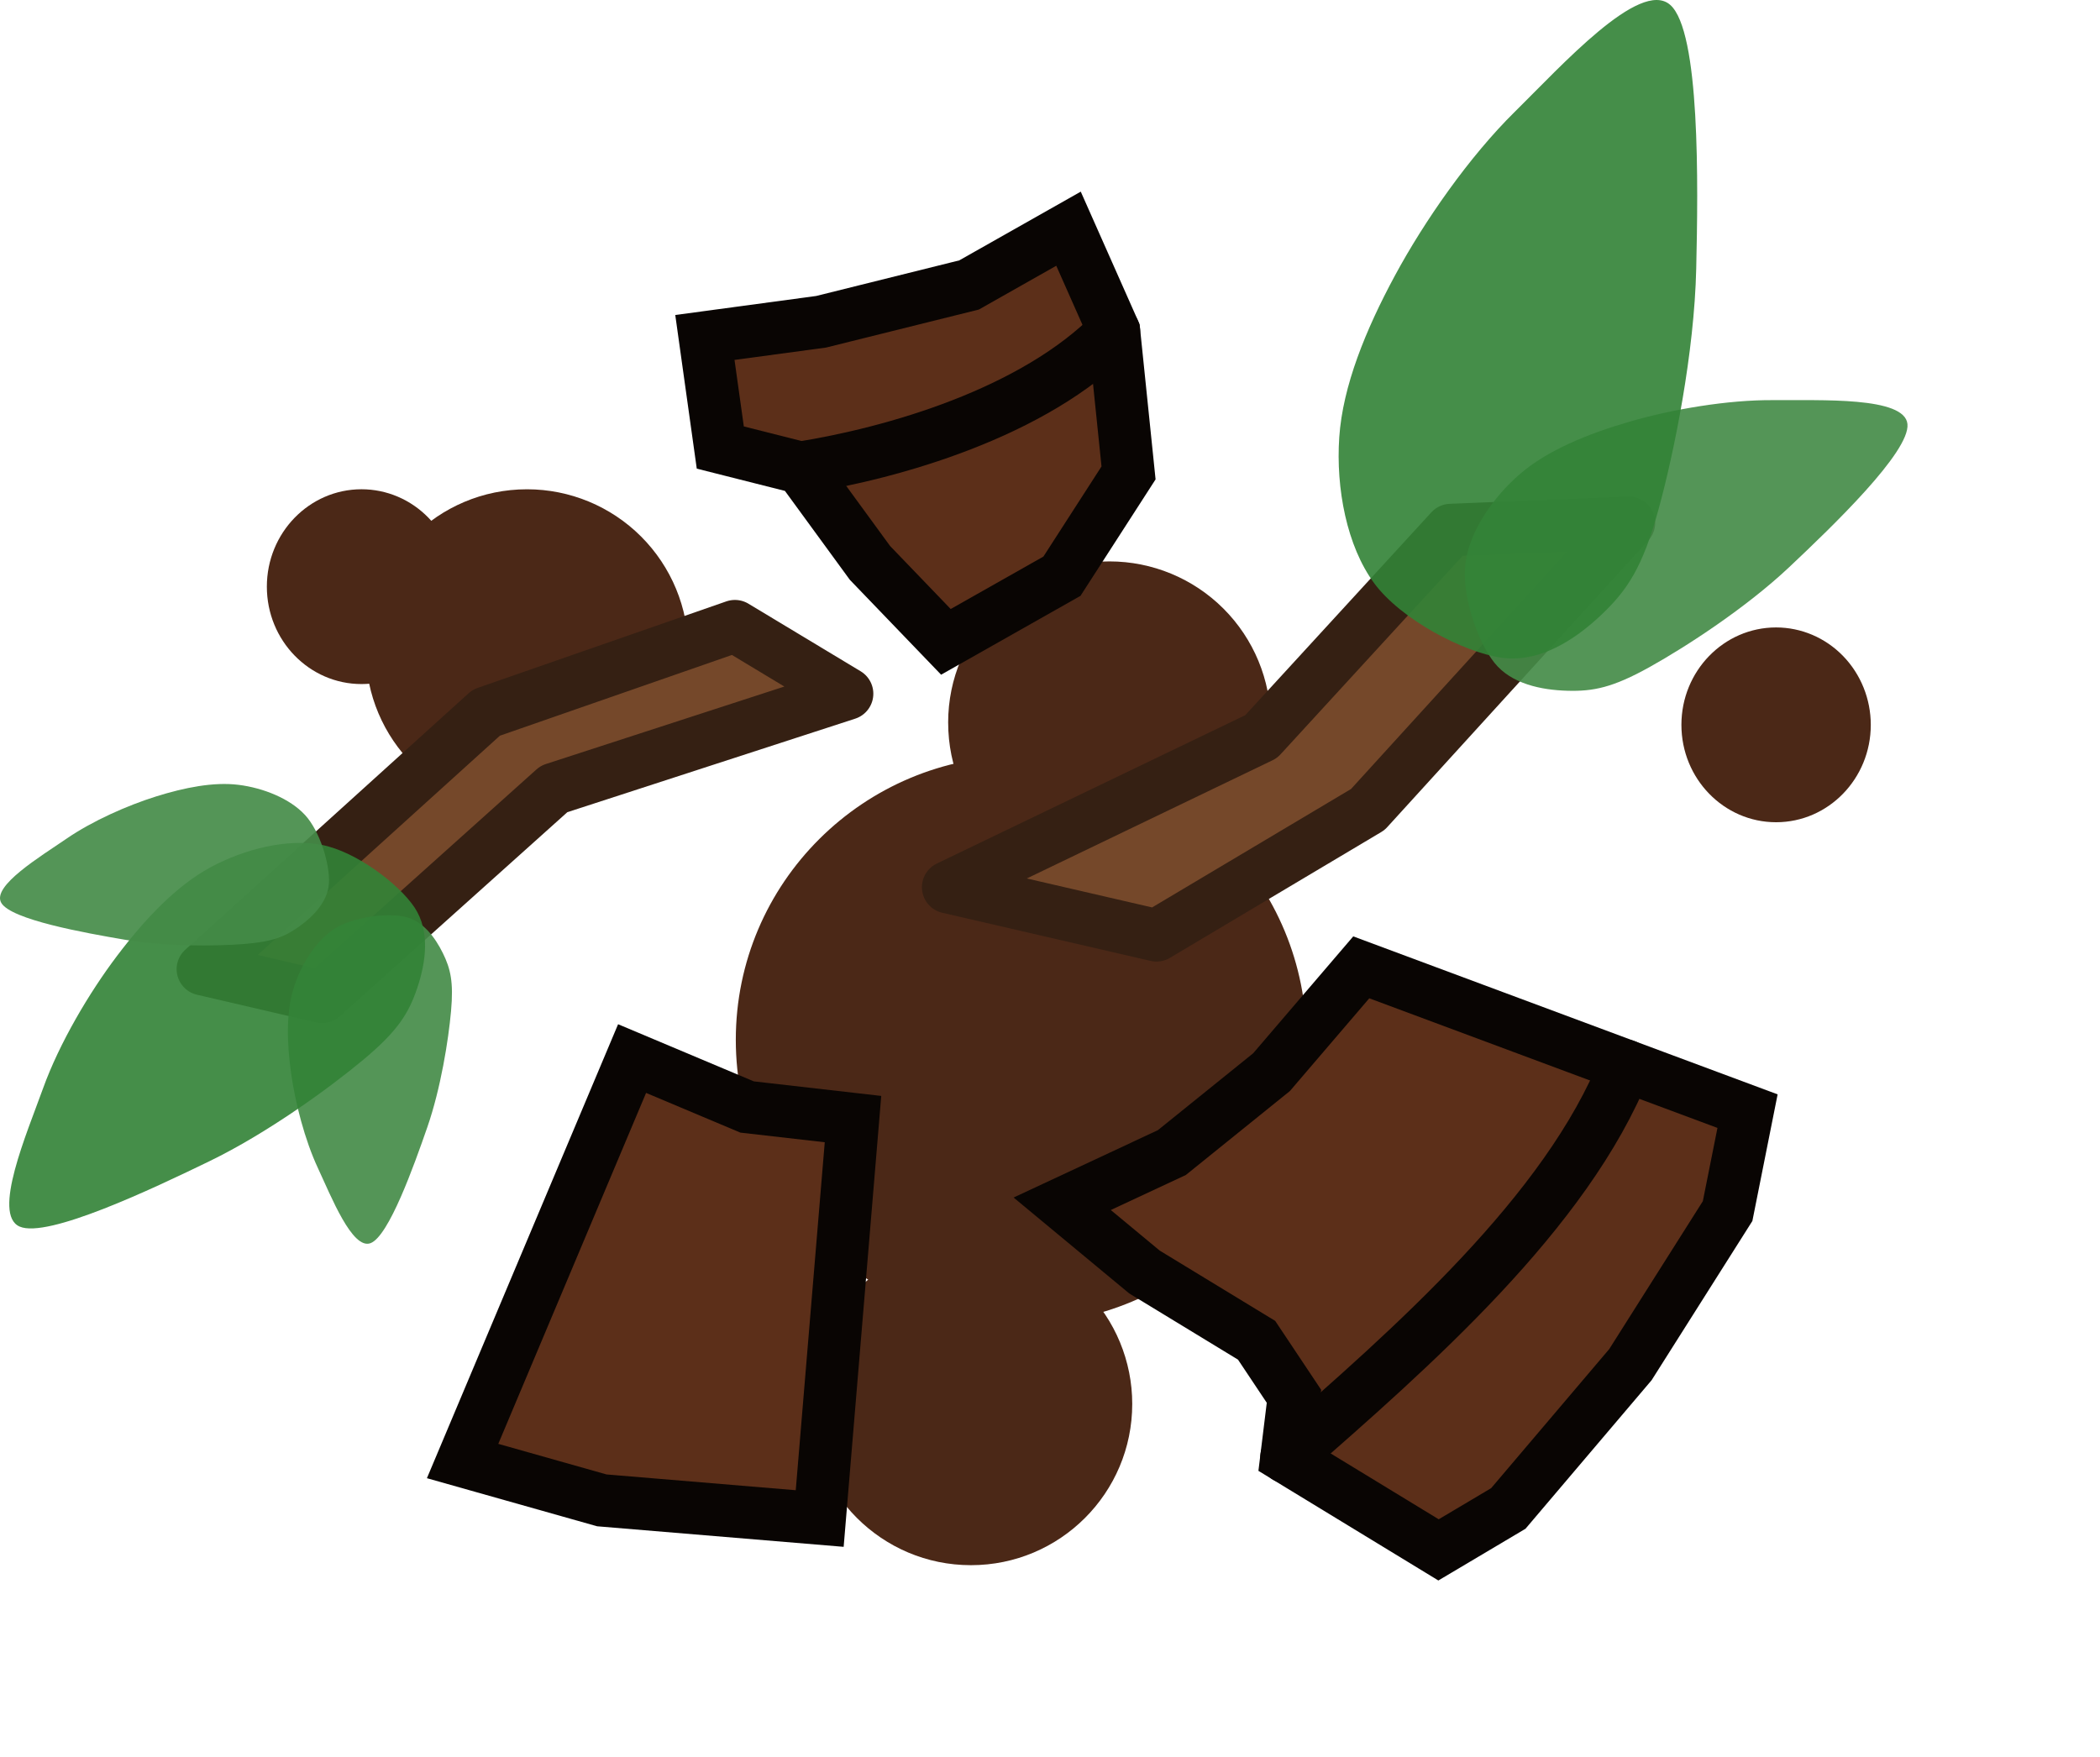
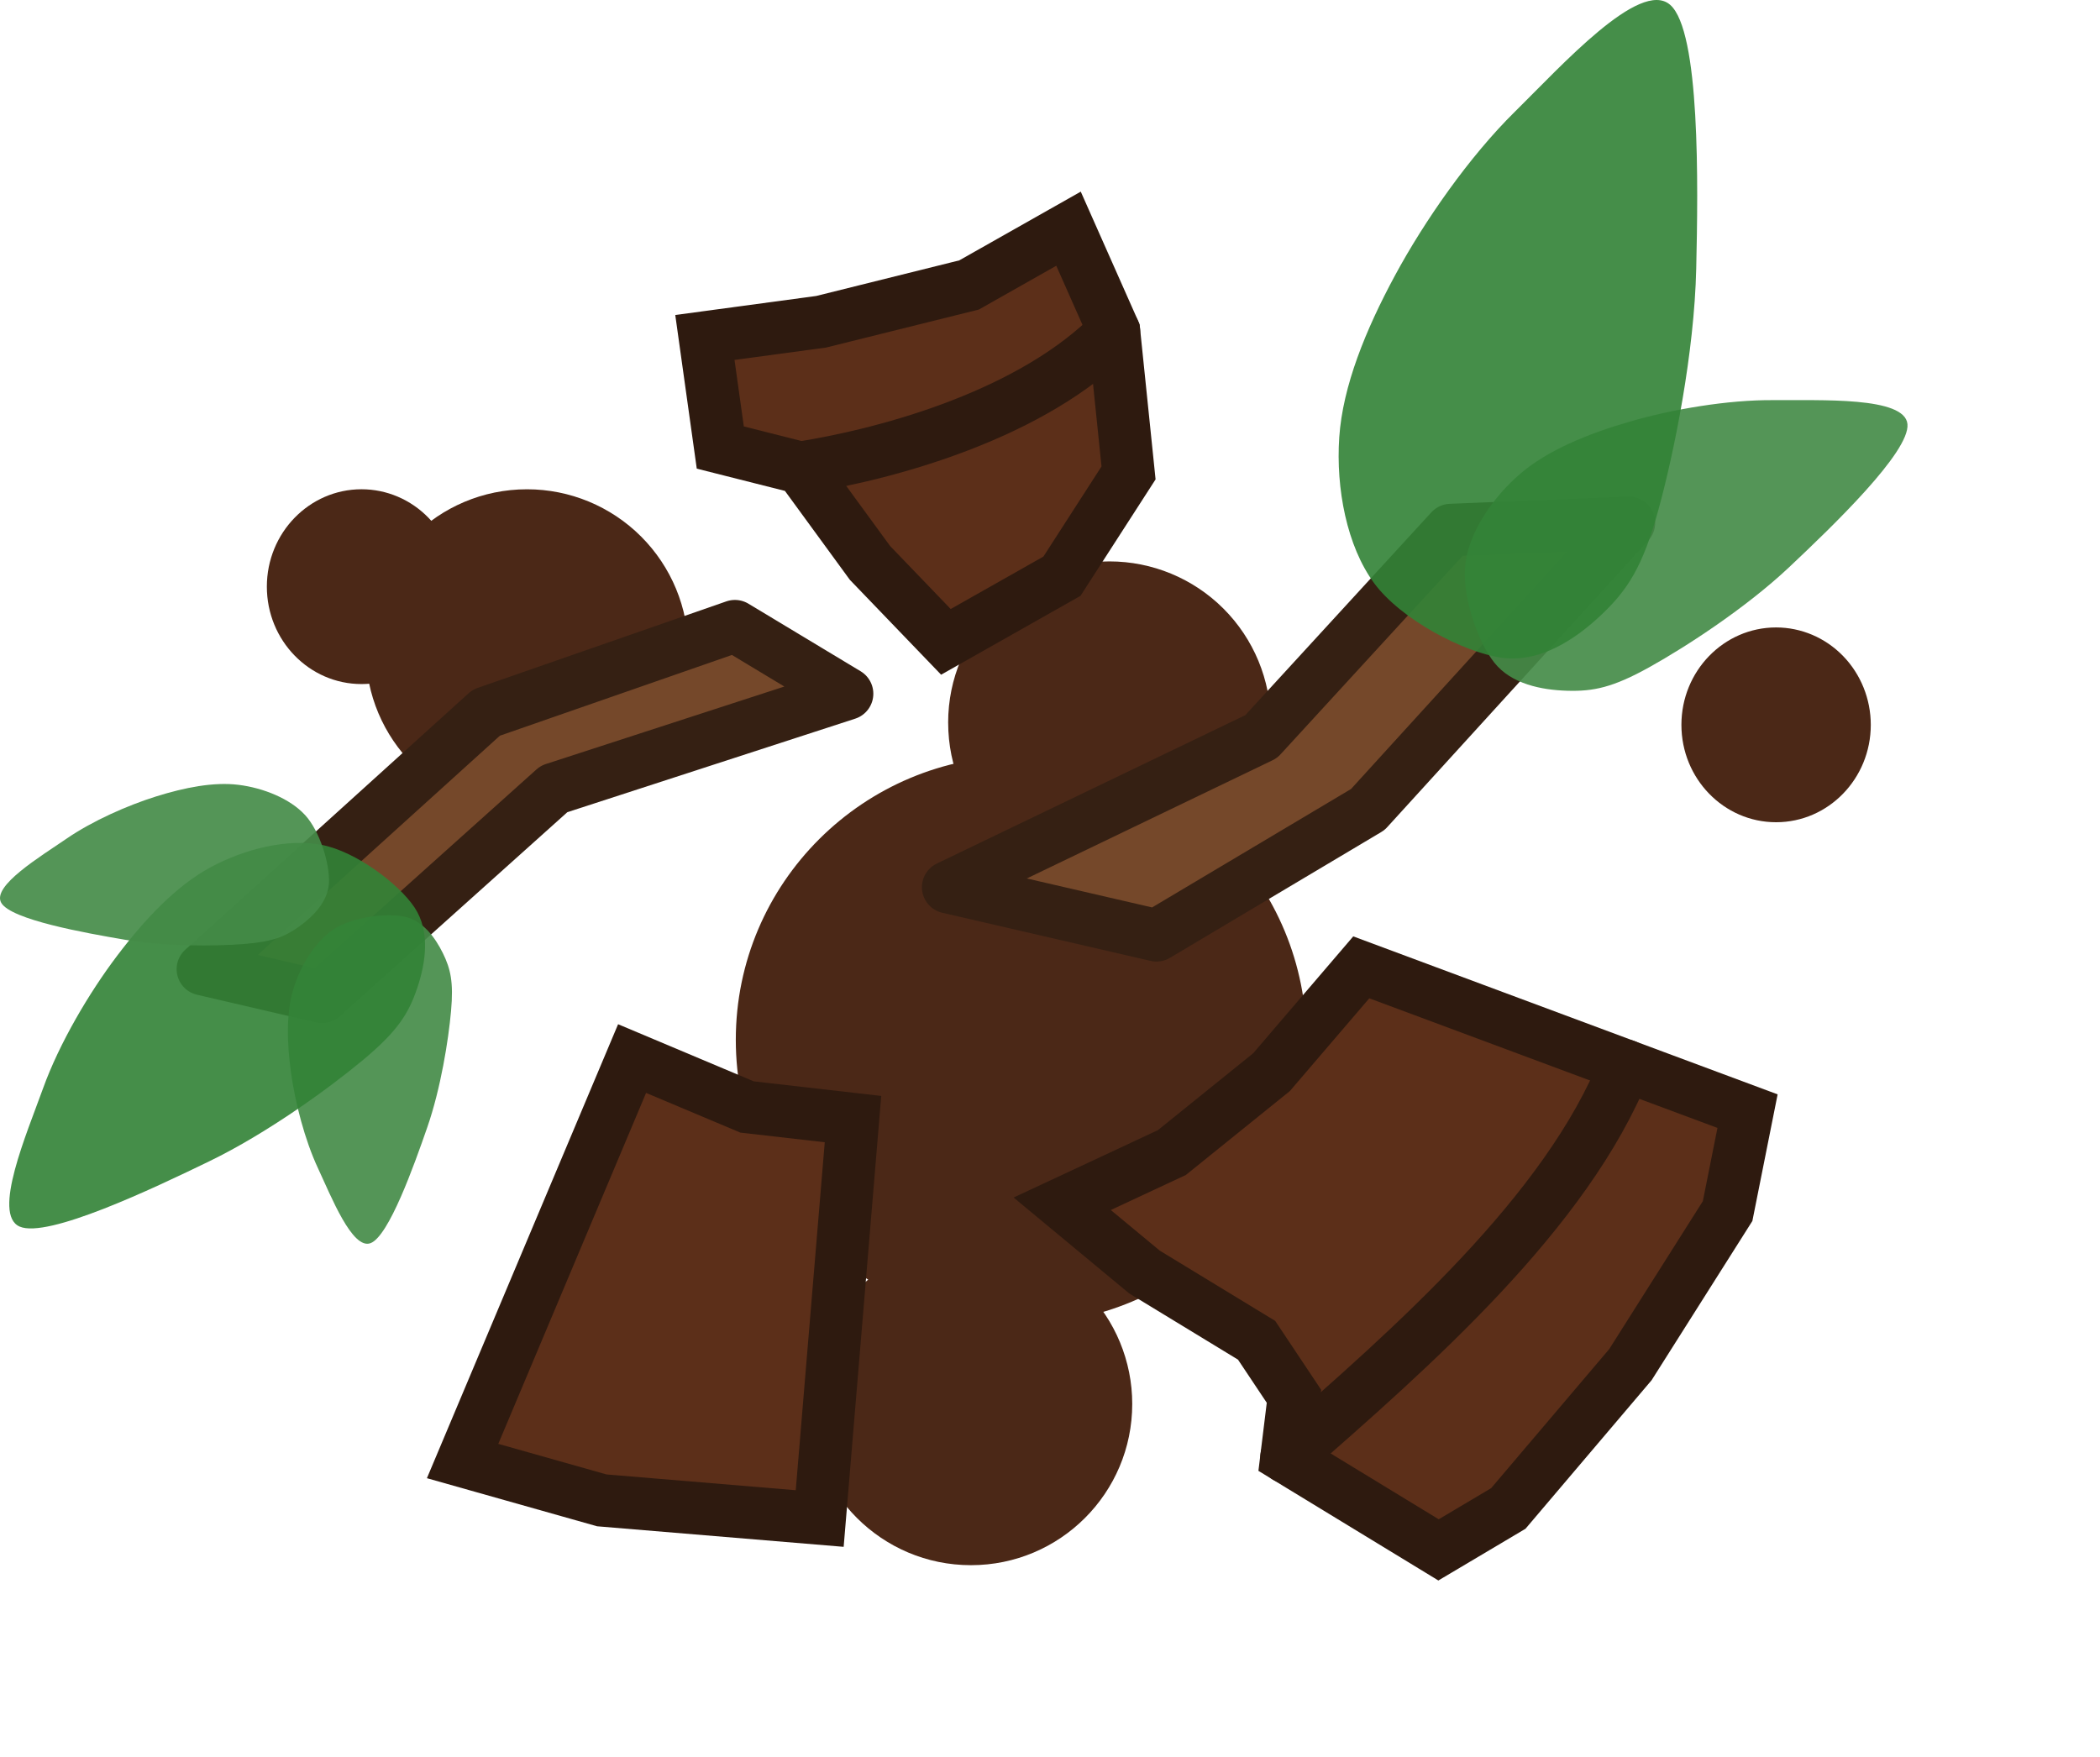
<svg xmlns="http://www.w3.org/2000/svg" version="1.1" viewBox="0 0 100.091 83.722" fill="none" stroke="none" stroke-linecap="square" stroke-miterlimit="10" id="svg54" width="100.091" height="83.722">
+   <defs id="defs1" />
  <path fill="#4b2817" d="m 38.59,66.924 v 0 c 0,-4.246 3.442,-7.687 7.687,-7.687 v 0 c 2.039,0 3.994,0.81 5.436,2.252 1.442,1.442 2.252,3.397 2.252,5.436 v 0 c 0,4.246 -3.442,7.687 -7.687,7.687 v 0 c -4.246,0 -7.687,-3.442 -7.687,-7.687 z" fill-rule="evenodd" id="path3" clip-path="url(#clipPath106)" style="stroke-width:0.235" />
  <path fill="#4b2817" d="m 45.191,34.449 v 0 c 0,-4.246 3.442,-7.687 7.687,-7.687 v 0 c 2.039,0 3.994,0.81 5.436,2.252 1.442,1.442 2.252,3.397 2.252,5.436 v 0 c 0,4.246 -3.442,7.687 -7.687,7.687 v 0 c -4.246,0 -7.687,-3.442 -7.687,-7.687 z" fill-rule="evenodd" id="path4" clip-path="url(#clipPath105)" style="stroke-width:0.235" />
  <path fill="#4b2817" d="m 35.07,49.568 v 0 c 0,-7.478 6.089,-13.54 13.599,-13.54 v 0 c 3.607,0 7.066,1.427 9.616,3.966 2.55,2.539 3.983,5.983 3.983,9.574 v 0 c 0,7.478 -6.089,13.54 -13.599,13.54 v 0 c -7.511,0 -13.599,-6.062 -13.599,-13.54 z" fill-rule="evenodd" id="path5" clip-path="url(#clipPath104)" style="stroke-width:0.235" />
  <path fill="#000000" fill-opacity="0" d="m 46.52,56.819 c 1.525,-0.682 6.253,-2.254 9.153,-4.09 2.899,-1.836 5.89,-4.482 8.243,-6.924 2.353,-2.443 4.895,-6.442 5.874,-7.731" fill-rule="evenodd" id="path8" clip-path="url(#clipPath101)" style="stroke-width:0.235" />
  <path fill="#000000" fill-opacity="0" d="m 68.935,38.398 c 2.029,0.735 6.982,2.492 12.175,4.41 5.193,1.918 15.818,5.916 18.981,7.1" fill-rule="evenodd" id="path10" clip-path="url(#clipPath99)" style="stroke-width:0.235" />
  <path fill="#000000" fill-opacity="0" d="m 99.786,48.934 c -0.622,1.549 -1.813,5.63 -3.732,9.292 -1.92,3.662 -5.099,9.088 -7.785,12.682 -2.686,3.594 -6.124,6.911 -8.329,8.883 -2.204,1.972 -4.081,2.459 -4.898,2.95" fill-rule="evenodd" id="path12" clip-path="url(#clipPath97)" style="stroke-width:0.235" />
  <path fill="#000000" fill-opacity="0" d="m 47.452,56.93 c 2.718,1.963 13.585,8.613 16.309,11.777 2.724,3.164 0.029,6.008 0.034,7.21" fill-rule="evenodd" id="path14" clip-path="url(#clipPath95)" style="stroke-width:0.235" />
  <path fill="#000000" fill-opacity="0" d="m 63.47,75.34 c 2.056,1.229 10.279,6.145 12.335,7.373" fill-rule="evenodd" id="path16" clip-path="url(#clipPath93)" style="stroke-width:0.235" />
  <path fill="#000000" fill-opacity="0" d="m 86.875,45.583 c -0.54,1.387 -1.806,5.453 -3.238,8.324 -1.431,2.871 -3.118,5.958 -5.351,8.901 -2.233,2.943 -5.652,6.562 -8.047,8.758 -2.394,2.195 -5.266,3.678 -6.319,4.414" fill-rule="evenodd" id="path18" clip-path="url(#clipPath91)" style="stroke-width:0.235" />
-   <path fill="#5c2f19" d="m 50.627,57.384 5.226,-2.44 4.751,-3.834 4.277,-4.997 18.411,6.855 -0.95,4.764 -4.632,7.32 -5.82,6.856 -3.326,1.975 -7.246,-4.416 0.356,-2.905 -1.782,-2.672 -5.345,-3.254 z" fill-rule="evenodd" id="path6" clip-path="url(#clipPath103)" style="stroke:#090503;stroke-width:2.5;stroke-dasharray:none;stroke-opacity:1" />
+   <path fill="#5c2f19" d="m 50.627,57.384 5.226,-2.44 4.751,-3.834 4.277,-4.997 18.411,6.855 -0.95,4.764 -4.632,7.32 -5.82,6.856 -3.326,1.975 -7.246,-4.416 0.356,-2.905 -1.782,-2.672 -5.345,-3.254 z" fill-rule="evenodd" id="path6" clip-path="url(#clipPath103)" style="stroke:#2e1a0f;stroke-width:2.5;stroke-dasharray:none;stroke-opacity:1" />
  <path fill="#000000" fill-opacity="0" d="m 46.055,32.591 c 1.581,-0.852 7.229,-3.191 9.488,-5.113 2.259,-1.921 3.221,-3.965 4.065,-6.416 0.844,-2.451 1.516,-4.996 0.999,-8.289 C 60.091,9.481 57.19,3.215 56.507,1.304" fill-rule="evenodd" id="path22" clip-path="url(#clipPath87)" style="stroke-width:0.235" />
  <path fill="#000000" fill-opacity="0" d="M 46.972,32.687 C 46.175,32.091 43.658,30.468 42.191,29.114 40.724,27.761 39.541,26.302 38.17,24.568 36.799,22.834 34.664,19.686 33.963,18.71" fill-rule="evenodd" id="path24" clip-path="url(#clipPath85)" style="stroke-width:0.235" />
  <path fill="#000000" fill-opacity="0" d="m 27.379,8.295 c 0.19,1.588 -0.093,7.713 1.138,9.531 1.232,1.818 5.209,1.148 6.251,1.378" fill-rule="evenodd" id="path26" clip-path="url(#clipPath83)" style="stroke-width:0.235" />
  <path fill="#000000" fill-opacity="0" d="m 26.466,8.631 c 1.354,-0.055 4.511,0.31 8.122,-0.328 3.611,-0.638 9.809,-2.15 13.543,-3.499 3.734,-1.348 7.383,-3.826 8.86,-4.592" fill-rule="evenodd" id="path28" clip-path="url(#clipPath81)" style="stroke-width:0.235" />
  <path fill="#000000" fill-opacity="0" d="m 34.352,19.168 c 1.108,-0.132 3.857,-0.168 6.649,-0.79 2.792,-0.622 6.883,-1.751 10.101,-2.942 3.218,-1.191 7.671,-3.503 9.206,-4.204" fill-rule="evenodd" id="path30" clip-path="url(#clipPath79)" style="stroke-width:0.235" />
-   <path fill="#5c2f19" d="m 33.597,16.087 0.734,5.247 3.824,0.966 3.31,4.534 3.619,3.763 5.531,-3.129 3.174,-4.924 -0.695,-6.759 -2.166,-4.883 -4.74,2.682 -7.052,1.755 z" fill-rule="evenodd" id="path20" clip-path="url(#clipPath89)" style="stroke:#090503;stroke-width:2.5;stroke-dasharray:none;stroke-opacity:1" />
+   <path fill="#5c2f19" d="m 33.597,16.087 0.734,5.247 3.824,0.966 3.31,4.534 3.619,3.763 5.531,-3.129 3.174,-4.924 -0.695,-6.759 -2.166,-4.883 -4.74,2.682 -7.052,1.755 z" fill-rule="evenodd" id="path20" clip-path="url(#clipPath89)" style="stroke:#2e1a0f;stroke-width:2.5;stroke-dasharray:none;stroke-opacity:1" />
  <path fill="#000000" fill-opacity="0" d="m 26.387,49.791 c 0.731,0.377 2.323,1.486 4.386,2.264 2.063,0.778 5.86,1.909 7.991,2.402 2.131,0.493 3.997,0.465 4.797,0.558" fill-rule="evenodd" id="path33" clip-path="url(#clipPath76)" style="stroke-width:0.235" />
  <path fill="#000000" fill-opacity="0" d="M 26.922,50.79 C 24.939,55.529 17.005,74.485 15.022,79.224" fill-rule="evenodd" id="path35" clip-path="url(#clipPath74)" style="stroke-width:0.235" />
  <path fill="#000000" fill-opacity="0" d="m 14.378,78.422 c 1.464,0.452 5.496,1.908 8.786,2.713 3.291,0.805 7.948,1.722 10.957,2.118 3.01,0.396 5.917,0.213 7.101,0.256" fill-rule="evenodd" id="path37" clip-path="url(#clipPath72)" style="stroke-width:0.235" />
  <path fill="#000000" fill-opacity="0" d="m 42.535,55.794 c -0.371,4.655 -1.855,23.274 -2.226,27.929" fill-rule="evenodd" id="path39" clip-path="url(#clipPath70)" style="stroke-width:0.235" />
  <path fill="#000000" fill-opacity="0" d="m 18.69,71.388 c 0.88,0.363 2.664,1.409 5.277,2.18 2.613,0.77 7.682,1.92 10.401,2.443 2.719,0.523 4.928,0.577 5.914,0.693" fill-rule="evenodd" id="path41" clip-path="url(#clipPath68)" style="stroke-width:0.235" />
-   <path fill="#5c2f19" d="m 39.069,72.388 1.587,-19.041 -5.048,-0.577 -5.481,-2.308 -8.078,19.185 6.635,1.875 z" fill-rule="evenodd" id="path32" clip-path="url(#clipPath77)" style="stroke:#090503;stroke-width:2.5;stroke-dasharray:none;stroke-opacity:1" />
+   <path fill="#5c2f19" d="m 39.069,72.388 1.587,-19.041 -5.048,-0.577 -5.481,-2.308 -8.078,19.185 6.635,1.875 z" fill-rule="evenodd" id="path32" clip-path="url(#clipPath77)" style="stroke:#2e1a0f;stroke-width:2.5;stroke-dasharray:none;stroke-opacity:1" />
  <path fill="#4b2817" d="m 17.433,31.011 v 0 c 0,-4.246 3.442,-7.687 7.687,-7.687 v 0 c 2.039,0 3.994,0.81 5.436,2.252 1.442,1.442 2.252,3.397 2.252,5.436 v 0 c 0,4.246 -3.442,7.687 -7.687,7.687 v 0 c -4.246,0 -7.687,-3.442 -7.687,-7.687 z" fill-rule="evenodd" id="path43" clip-path="url(#clipPath66)" style="stroke-width:0.235" />
  <path fill="#4b2817" d="m 12.719,27.966 v 0 c 0,-2.564 2.021,-4.643 4.513,-4.643 v 0 c 1.197,0 2.345,0.489 3.191,1.36 0.846,0.871 1.322,2.052 1.322,3.283 v 0 c 0,2.564 -2.021,4.643 -4.513,4.643 v 0 c -2.493,0 -4.513,-2.079 -4.513,-4.643 z" fill-rule="evenodd" id="path44" clip-path="url(#clipPath65)" style="stroke-width:0.235" />
  <path fill="#4b2817" d="m 80.14,34.553 v 0 c 0,-2.564 2.021,-4.643 4.513,-4.643 v 0 c 1.197,0 2.345,0.489 3.191,1.36 0.846,0.871 1.322,2.052 1.322,3.283 v 0 c 0,2.564 -2.021,4.643 -4.513,4.643 v 0 c -2.493,0 -4.513,-2.079 -4.513,-4.643 z" fill-rule="evenodd" id="path45" clip-path="url(#clipPath64)" style="stroke-width:0.235" />
  <path fill="#75482a" d="M 35.028,29.849 23.175,33.974 9.669,46.2 15.353,47.523 26.403,37.61 40.375,33.07 Z" fill-rule="evenodd" id="path46" clip-path="url(#clipPath63)" style="stroke-width:0.235" />
  <path stroke="#352013" stroke-width="1.879" stroke-linejoin="round" stroke-linecap="butt" d="M 35.028,29.849 23.175,33.974 9.669,46.2 15.353,47.523 26.403,37.61 40.375,33.07 Z" fill-rule="evenodd" id="path47" clip-path="url(#clipPath62)" style="stroke-width:2.5;stroke-dasharray:none" />
  <path fill="#448b47" fill-opacity="0.912" d="m 15.91,44.293 c -0.886,0.58 -1.597,1.744 -1.936,2.887 -0.34,1.143 -0.298,2.55 -0.101,3.968 0.197,1.418 0.651,3.187 1.282,4.54 0.631,1.352 1.636,3.899 2.505,3.574 0.869,-0.326 2.067,-3.684 2.707,-5.528 0.64,-1.844 1.008,-4.155 1.131,-5.538 0.124,-1.383 -0.021,-2.009 -0.389,-2.758 -0.368,-0.749 -0.951,-1.546 -1.817,-1.737 -0.867,-0.191 -2.496,0.013 -3.382,0.593 z" fill-rule="evenodd" id="path48" clip-path="url(#clipPath61)" style="stroke-width:0.235" />
  <path fill="#328236" fill-opacity="0.906" d="m 15.341,40.277 c -1.621,-0.319 -3.685,0.188 -5.312,1.069 -1.627,0.881 -3.118,2.46 -4.448,4.217 -1.33,1.757 -2.757,4.173 -3.531,6.324 -0.774,2.151 -2.437,6.007 -1.113,6.584 1.324,0.577 6.328,-1.797 9.056,-3.121 2.728,-1.324 5.663,-3.449 7.312,-4.823 1.649,-1.375 2.171,-2.213 2.58,-3.424 0.409,-1.211 0.63,-2.706 -0.127,-3.844 -0.757,-1.138 -2.795,-2.664 -4.416,-2.982 z" fill-rule="evenodd" id="path49" clip-path="url(#clipPath60)" style="stroke-width:0.235" />
  <path fill="#448b47" fill-opacity="0.912" d="m 14.536,38.848 c -0.718,-0.779 -1.984,-1.288 -3.167,-1.435 -1.183,-0.147 -2.564,0.126 -3.931,0.554 -1.366,0.428 -3.037,1.167 -4.266,2.012 -1.23,0.845 -3.577,2.256 -3.112,3.059 0.464,0.803 3.974,1.432 5.899,1.76 1.925,0.327 4.265,0.31 5.649,0.204 1.384,-0.106 1.978,-0.352 2.656,-0.838 0.678,-0.486 1.369,-1.192 1.414,-2.079 0.045,-0.886 -0.424,-2.459 -1.142,-3.238 z" fill-rule="evenodd" id="path50" clip-path="url(#clipPath59)" style="stroke-width:0.235" />
  <path fill="#75482a" d="m 45.191,42.293 14.92,-7.178 9.034,-9.849 8.495,-0.345 -12.447,13.669 -10.073,5.998 z" fill-rule="evenodd" id="path51" clip-path="url(#clipPath58)" style="stroke-width:0.235" />
  <path stroke="#352013" stroke-width="1.879" stroke-linejoin="round" stroke-linecap="butt" d="m 45.191,42.293 14.92,-7.178 9.034,-9.849 8.495,-0.345 -12.447,13.669 -10.073,5.998 z" fill-rule="evenodd" id="path52" clip-path="url(#clipPath57)" style="stroke-width:2.5;stroke-dasharray:none" />
  <path fill="#448b47" fill-opacity="0.912" d="m 69.849,26.827 c 0.205,-1.501 1.302,-3.119 2.606,-4.24 1.305,-1.122 3.207,-1.903 5.223,-2.489 2.016,-0.585 4.664,-1.044 6.87,-1.024 2.206,0.02 6.244,-0.182 6.366,1.144 0.122,1.326 -3.584,4.884 -5.632,6.814 -2.048,1.93 -4.892,3.783 -6.655,4.765 -1.763,0.983 -2.691,1.166 -3.924,1.131 -1.234,-0.035 -2.67,-0.321 -3.479,-1.338 -0.809,-1.017 -1.581,-3.262 -1.376,-4.763 z" fill-rule="evenodd" id="path53" clip-path="url(#clipPath56)" style="stroke-width:0.235" />
  <path fill="#328236" fill-opacity="0.906" d="m 65.489,27.791 c -1.291,-1.751 -1.823,-4.501 -1.657,-6.944 0.166,-2.443 1.257,-5.123 2.654,-7.711 1.397,-2.589 3.541,-5.67 5.727,-7.821 2.186,-2.151 5.949,-6.335 7.388,-5.087 1.439,1.249 1.337,8.571 1.245,12.58 -0.092,4.009 -1.042,8.721 -1.796,11.472 -0.754,2.75 -1.483,3.852 -2.729,5.031 -1.246,1.179 -2.941,2.296 -4.746,2.043 -1.805,-0.253 -4.796,-1.812 -6.087,-3.563 z" fill-rule="evenodd" id="path54" clip-path="url(#clipPath55)" style="stroke-width:0.235" />
-   <path style="fill:none;stroke:#090503;stroke-width:2.5;stroke-linecap:round;stroke-linejoin:round;stroke-dasharray:none;stroke-opacity:1" d="M 61.318,69.469 C 67.262,64.27 74.674,57.797 77.462,50.798" id="path7" />
-   <path style="fill:none;stroke:#090503;stroke-width:2.5;stroke-linecap:round;stroke-linejoin:round;stroke-dasharray:none;stroke-opacity:1" d="m 38.154,22.299 c 4.388,-0.696 11.126,-2.604 14.938,-6.514" id="path9" />
+   <path style="fill:none;stroke:#2e1a0f;stroke-width:2.5;stroke-linecap:round;stroke-linejoin:round;stroke-dasharray:none;stroke-opacity:1" d="M 61.318,69.469 C 67.262,64.27 74.674,57.797 77.462,50.798" id="path7" />
+   <path style="fill:none;stroke:#2e1a0f;stroke-width:2.5;stroke-linecap:round;stroke-linejoin:round;stroke-dasharray:none;stroke-opacity:1" d="m 38.154,22.299 c 4.388,-0.696 11.126,-2.604 14.938,-6.514" id="path9" />
</svg>
